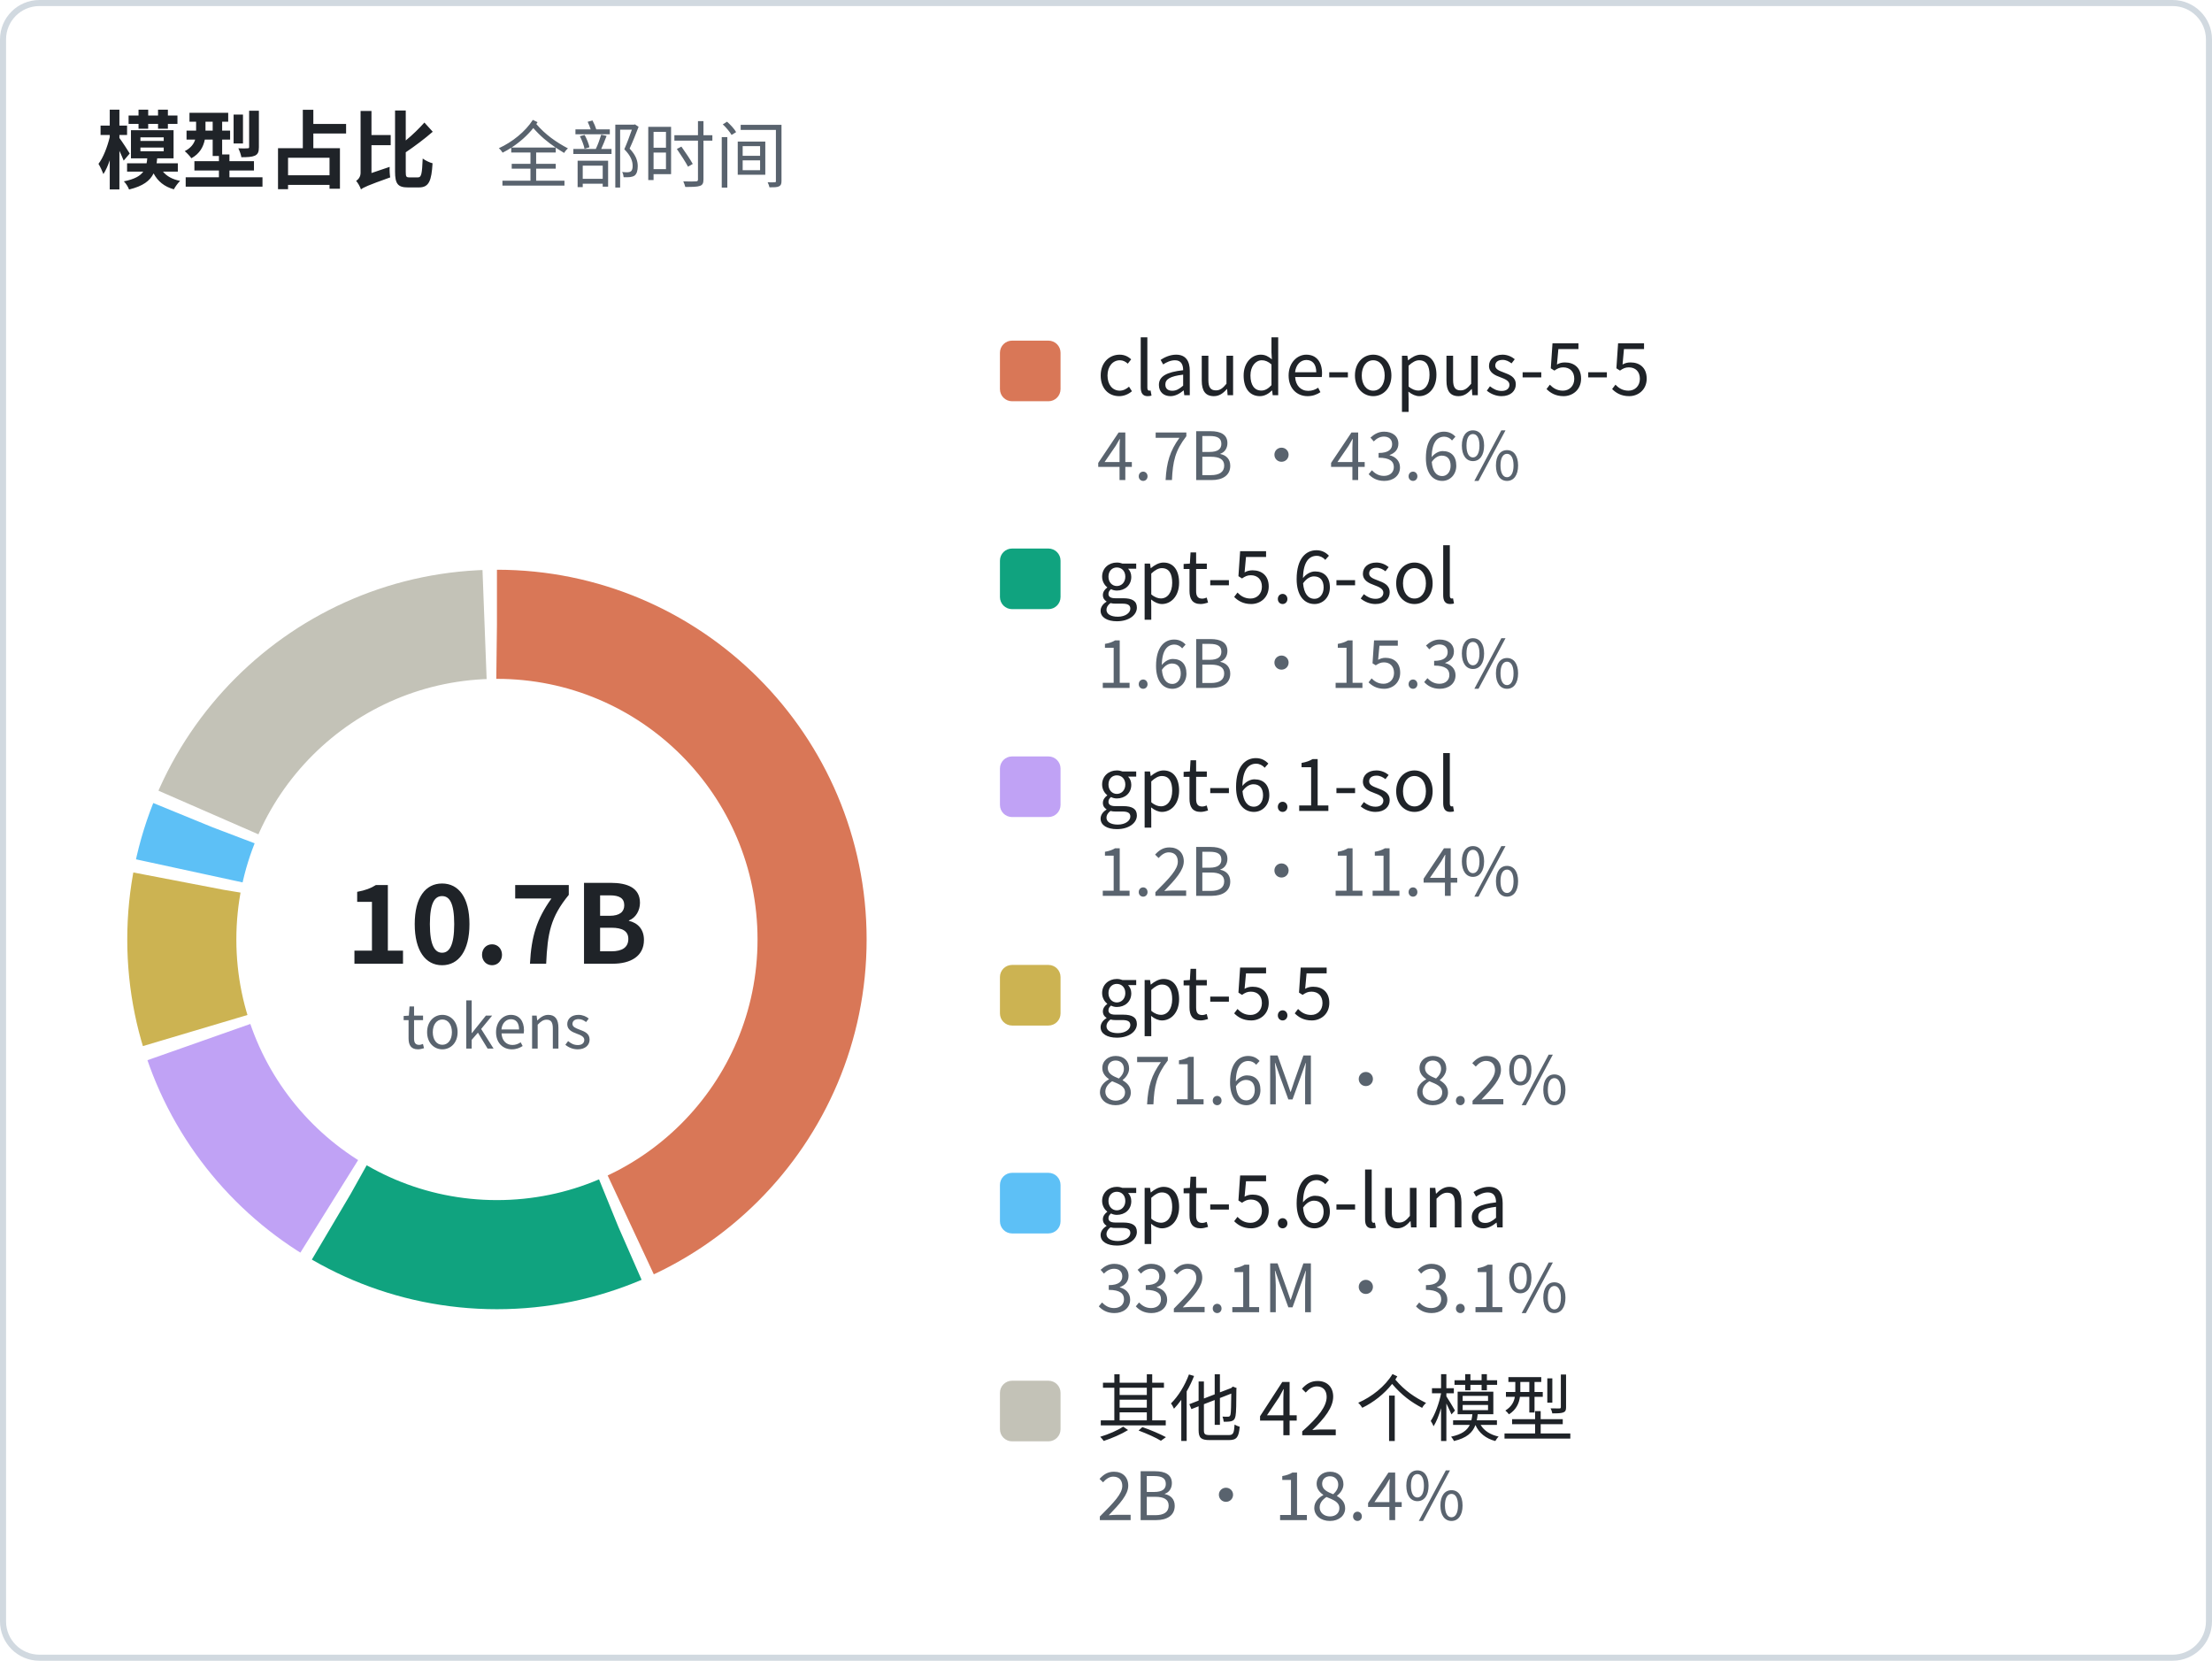
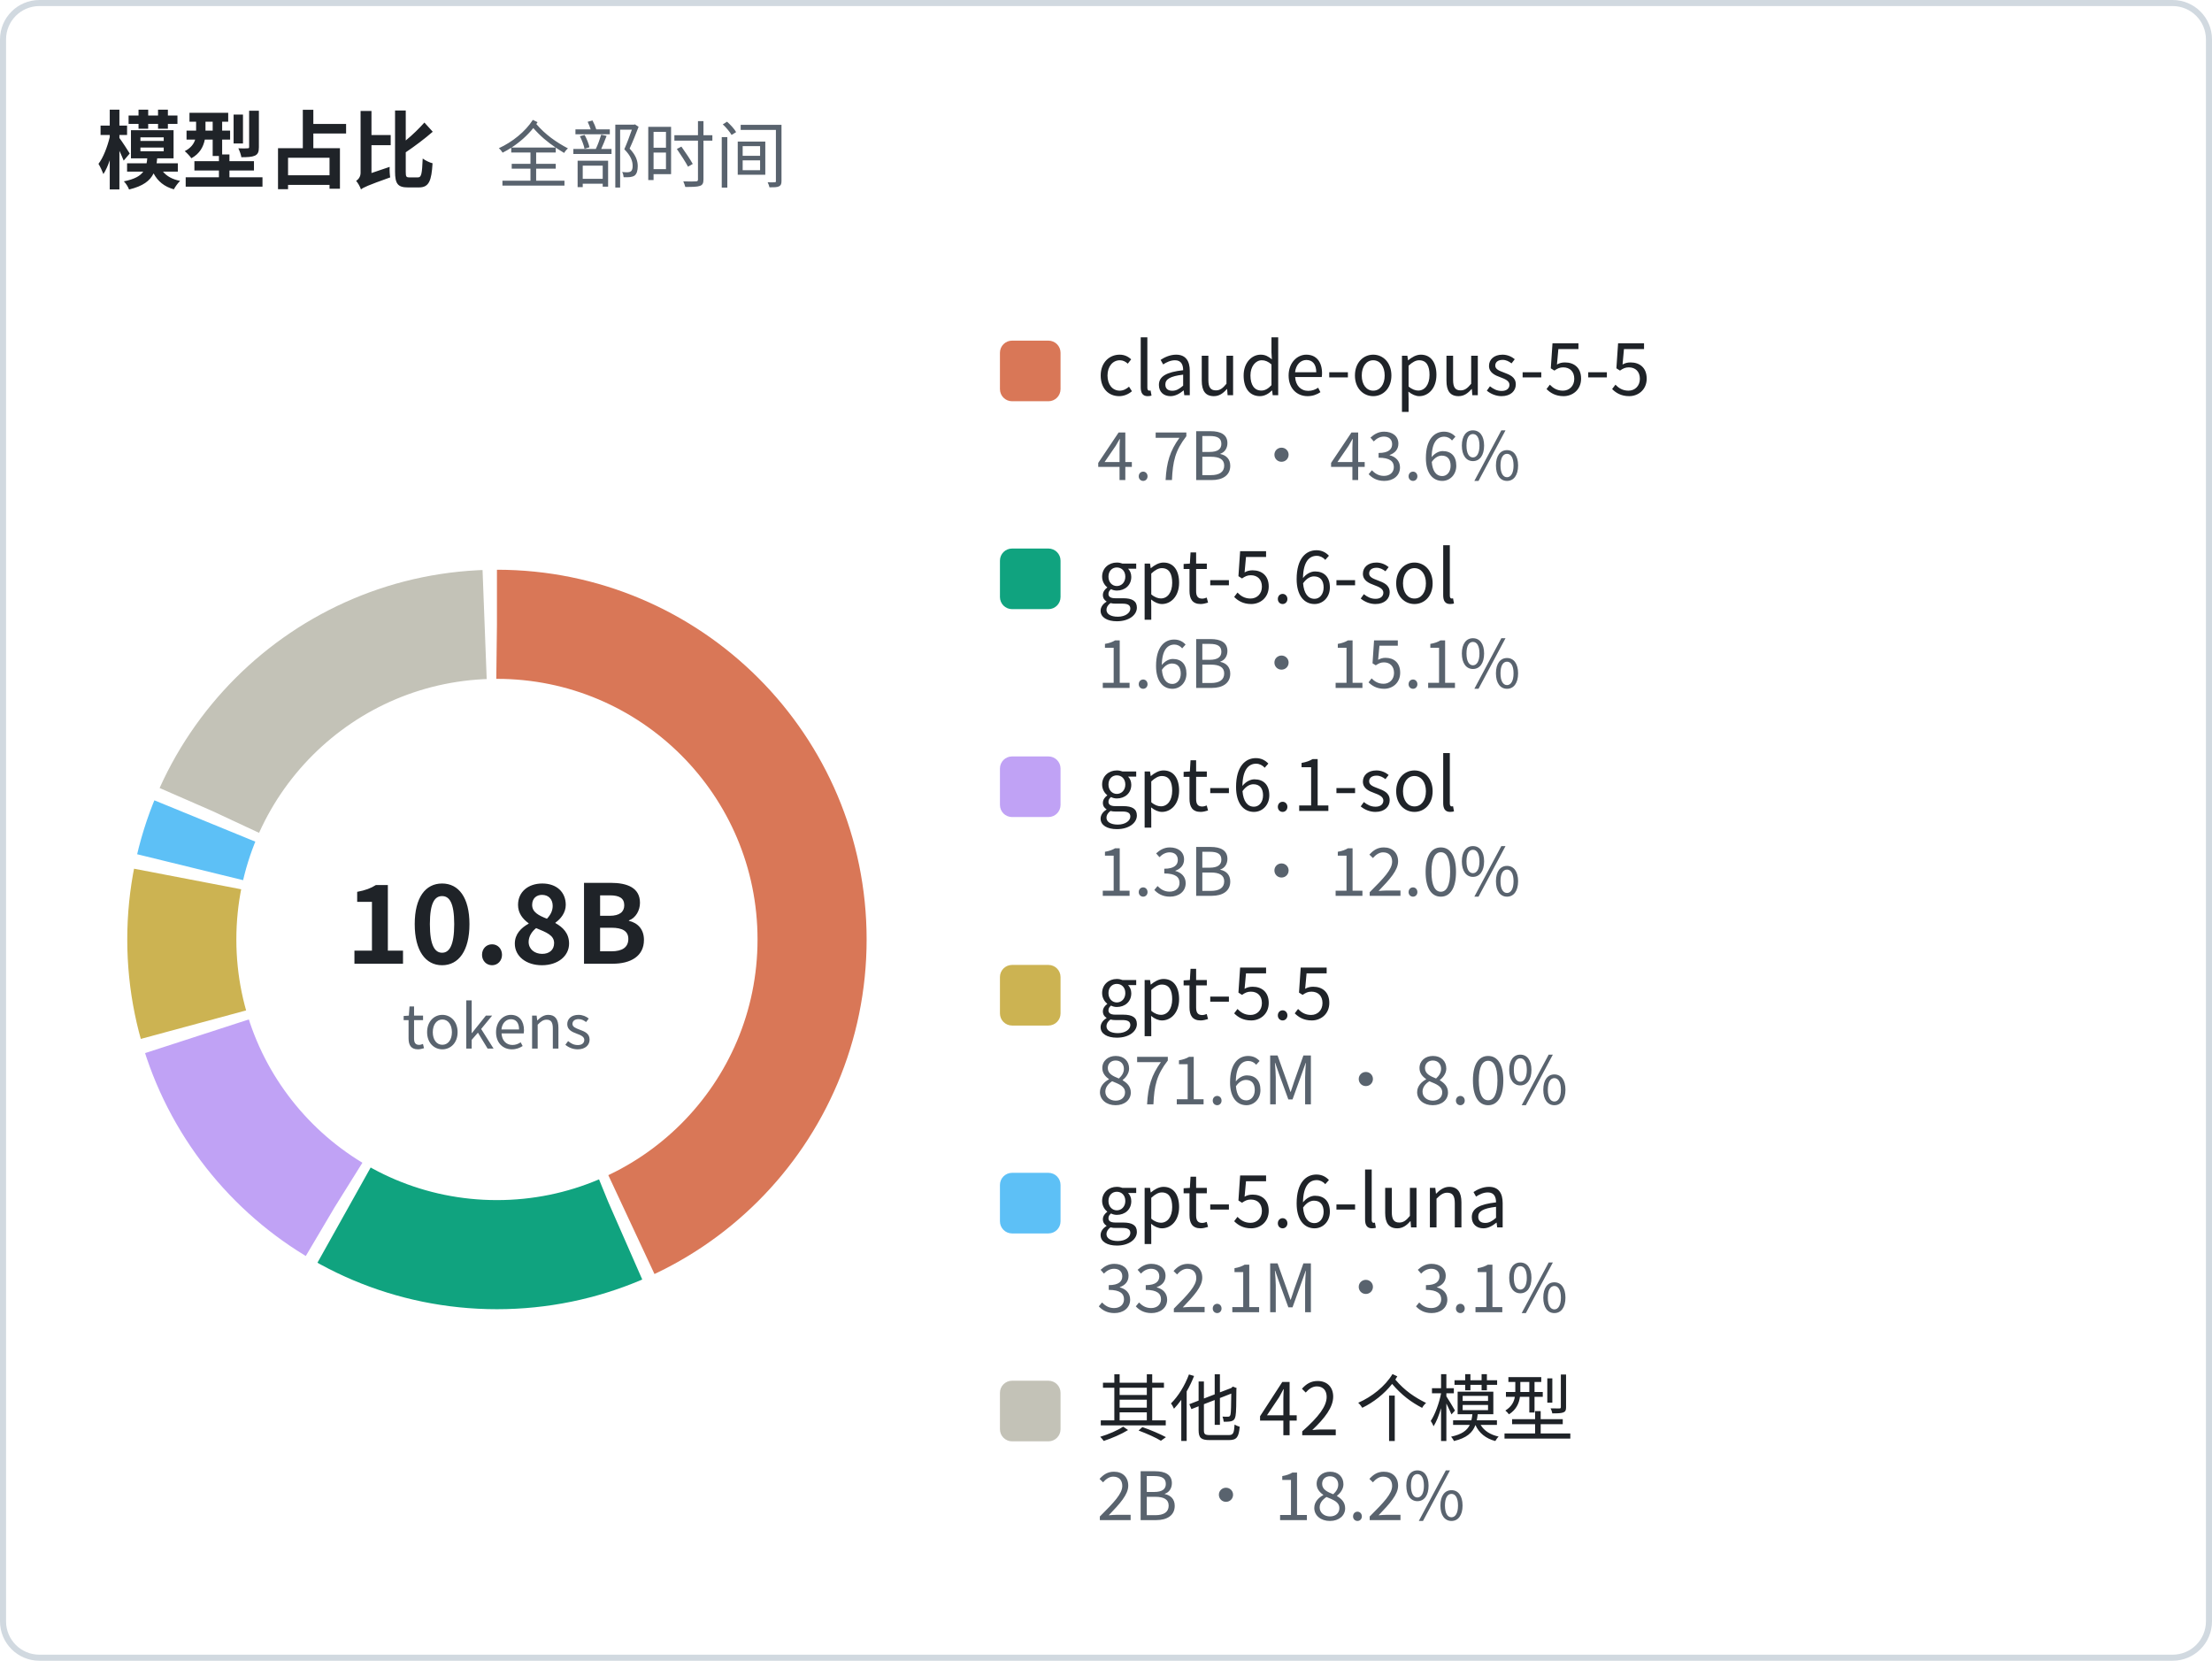
<svg xmlns="http://www.w3.org/2000/svg" width="365" height="274" viewBox="0 0 365 274" font-family="system-ui, -apple-system, 'Segoe UI', 'PingFang SC', 'Microsoft YaHei', 'Noto Sans CJK SC', sans-serif">
  <rect x="0.5" y="0.5" width="364" height="273" rx="6" fill="none" stroke="#d1d9e0" />
  <text x="16" y="30" font-size="14" font-weight="600" fill="#1f2328">模型占比<tspan dx="10" font-size="12" font-weight="400" fill="#59636e">全部时间</tspan>
  </text>
-   <circle cx="82" cy="155" r="52" fill="none" stroke="#d97757" stroke-width="18" stroke-dasharray="140.58 326.73" stroke-dashoffset="-0.00" transform="rotate(-90 82 155)" />
-   <circle cx="82" cy="155" r="52" fill="none" stroke="#10a37f" stroke-width="18" stroke-dasharray="47.98 326.73" stroke-dashoffset="-142.58" transform="rotate(-90 82 155)" />
-   <circle cx="82" cy="155" r="52" fill="none" stroke="#c0a2f5" stroke-width="18" stroke-dasharray="35.27 326.73" stroke-dashoffset="-192.56" transform="rotate(-90 82 155)" />
-   <circle cx="82" cy="155" r="52" fill="none" stroke="#ccb352" stroke-width="18" stroke-dasharray="24.65 326.73" stroke-dashoffset="-229.83" transform="rotate(-90 82 155)" />
-   <circle cx="82" cy="155" r="52" fill="none" stroke="#5dc0f6" stroke-width="18" stroke-dasharray="8.15 326.73" stroke-dashoffset="-256.48" transform="rotate(-90 82 155)" />
-   <circle cx="82" cy="155" r="52" fill="none" stroke="#c3c2b7" stroke-width="18" stroke-dasharray="58.09 326.73" stroke-dashoffset="-266.63" transform="rotate(-90 82 155)" />
-   <text x="82" y="159" font-size="18" font-weight="600" text-anchor="middle" fill="#1f2328">10.7B</text>
+   <circle cx="82" cy="155" r="52" fill="none" stroke="#d97757" stroke-width="18" stroke-dasharray="140.46 326.73" stroke-dashoffset="-0.00" transform="rotate(-90 82 155)" />
+   <circle cx="82" cy="155" r="52" fill="none" stroke="#10a37f" stroke-width="18" stroke-dasharray="47.26 326.73" stroke-dashoffset="-142.46" transform="rotate(-90 82 155)" />
+   <circle cx="82" cy="155" r="52" fill="none" stroke="#c0a2f5" stroke-width="18" stroke-dasharray="37.12 326.73" stroke-dashoffset="-191.72" transform="rotate(-90 82 155)" />
+   <circle cx="82" cy="155" r="52" fill="none" stroke="#ccb352" stroke-width="18" stroke-dasharray="24.27 326.73" stroke-dashoffset="-230.84" transform="rotate(-90 82 155)" />
+   <circle cx="82" cy="155" r="52" fill="none" stroke="#5dc0f6" stroke-width="18" stroke-dasharray="8.01 326.73" stroke-dashoffset="-257.10" transform="rotate(-90 82 155)" />
+   <circle cx="82" cy="155" r="52" fill="none" stroke="#c3c2b7" stroke-width="18" stroke-dasharray="57.62 326.73" stroke-dashoffset="-267.11" transform="rotate(-90 82 155)" />
+   <text x="82" y="159" font-size="18" font-weight="600" text-anchor="middle" fill="#1f2328">10.8B</text>
  <text x="82" y="173" font-size="10" text-anchor="middle" fill="#59636e">tokens</text>
  <rect x="165" y="56.2" width="10" height="10" rx="2" fill="#d97757" />
  <text x="181" y="65.2" font-size="12" fill="#1f2328">claude-opus-5-5</text>
  <text x="181" y="79.2" font-size="11" fill="#59636e">4.7B · 43.6%</text>
  <rect x="165" y="90.5" width="10" height="10" rx="2" fill="#10a37f" />
  <text x="181" y="99.5" font-size="12" fill="#1f2328">gpt-5.6-sol</text>
-   <text x="181" y="113.5" font-size="11" fill="#59636e">1.6B · 15.3%</text>
+   <text x="181" y="113.5" font-size="11" fill="#59636e">1.6B · 15.1%</text>
  <rect x="165" y="124.8" width="10" height="10" rx="2" fill="#c0a2f5" />
  <text x="181" y="133.8" font-size="12" fill="#1f2328">gpt-6.1-sol</text>
-   <text x="181" y="147.8" font-size="11" fill="#59636e">1.2B · 11.4%</text>
+   <text x="181" y="147.8" font-size="11" fill="#59636e">1.3B · 12.0%</text>
  <rect x="165" y="159.2" width="10" height="10" rx="2" fill="#ccb352" />
  <text x="181" y="168.2" font-size="12" fill="#1f2328">gpt-5.5</text>
-   <text x="181" y="182.2" font-size="11" fill="#59636e">871.6M · 8.2%</text>
+   <text x="181" y="182.2" font-size="11" fill="#59636e">871.6M · 8.0%</text>
  <rect x="165" y="193.5" width="10" height="10" rx="2" fill="#5dc0f6" />
  <text x="181" y="202.5" font-size="12" fill="#1f2328">gpt-5.6-luna</text>
  <text x="181" y="216.5" font-size="11" fill="#59636e">332.1M · 3.1%</text>
  <rect x="165" y="227.8" width="10" height="10" rx="2" fill="#c3c2b7" />
  <text x="181" y="236.8" font-size="12" fill="#1f2328">其他 42 个模型</text>
-   <text x="181" y="250.8" font-size="11" fill="#59636e">2B · 18.4%</text>
+   <text x="181" y="250.8" font-size="11" fill="#59636e">2B · 18.2%</text>
</svg>
